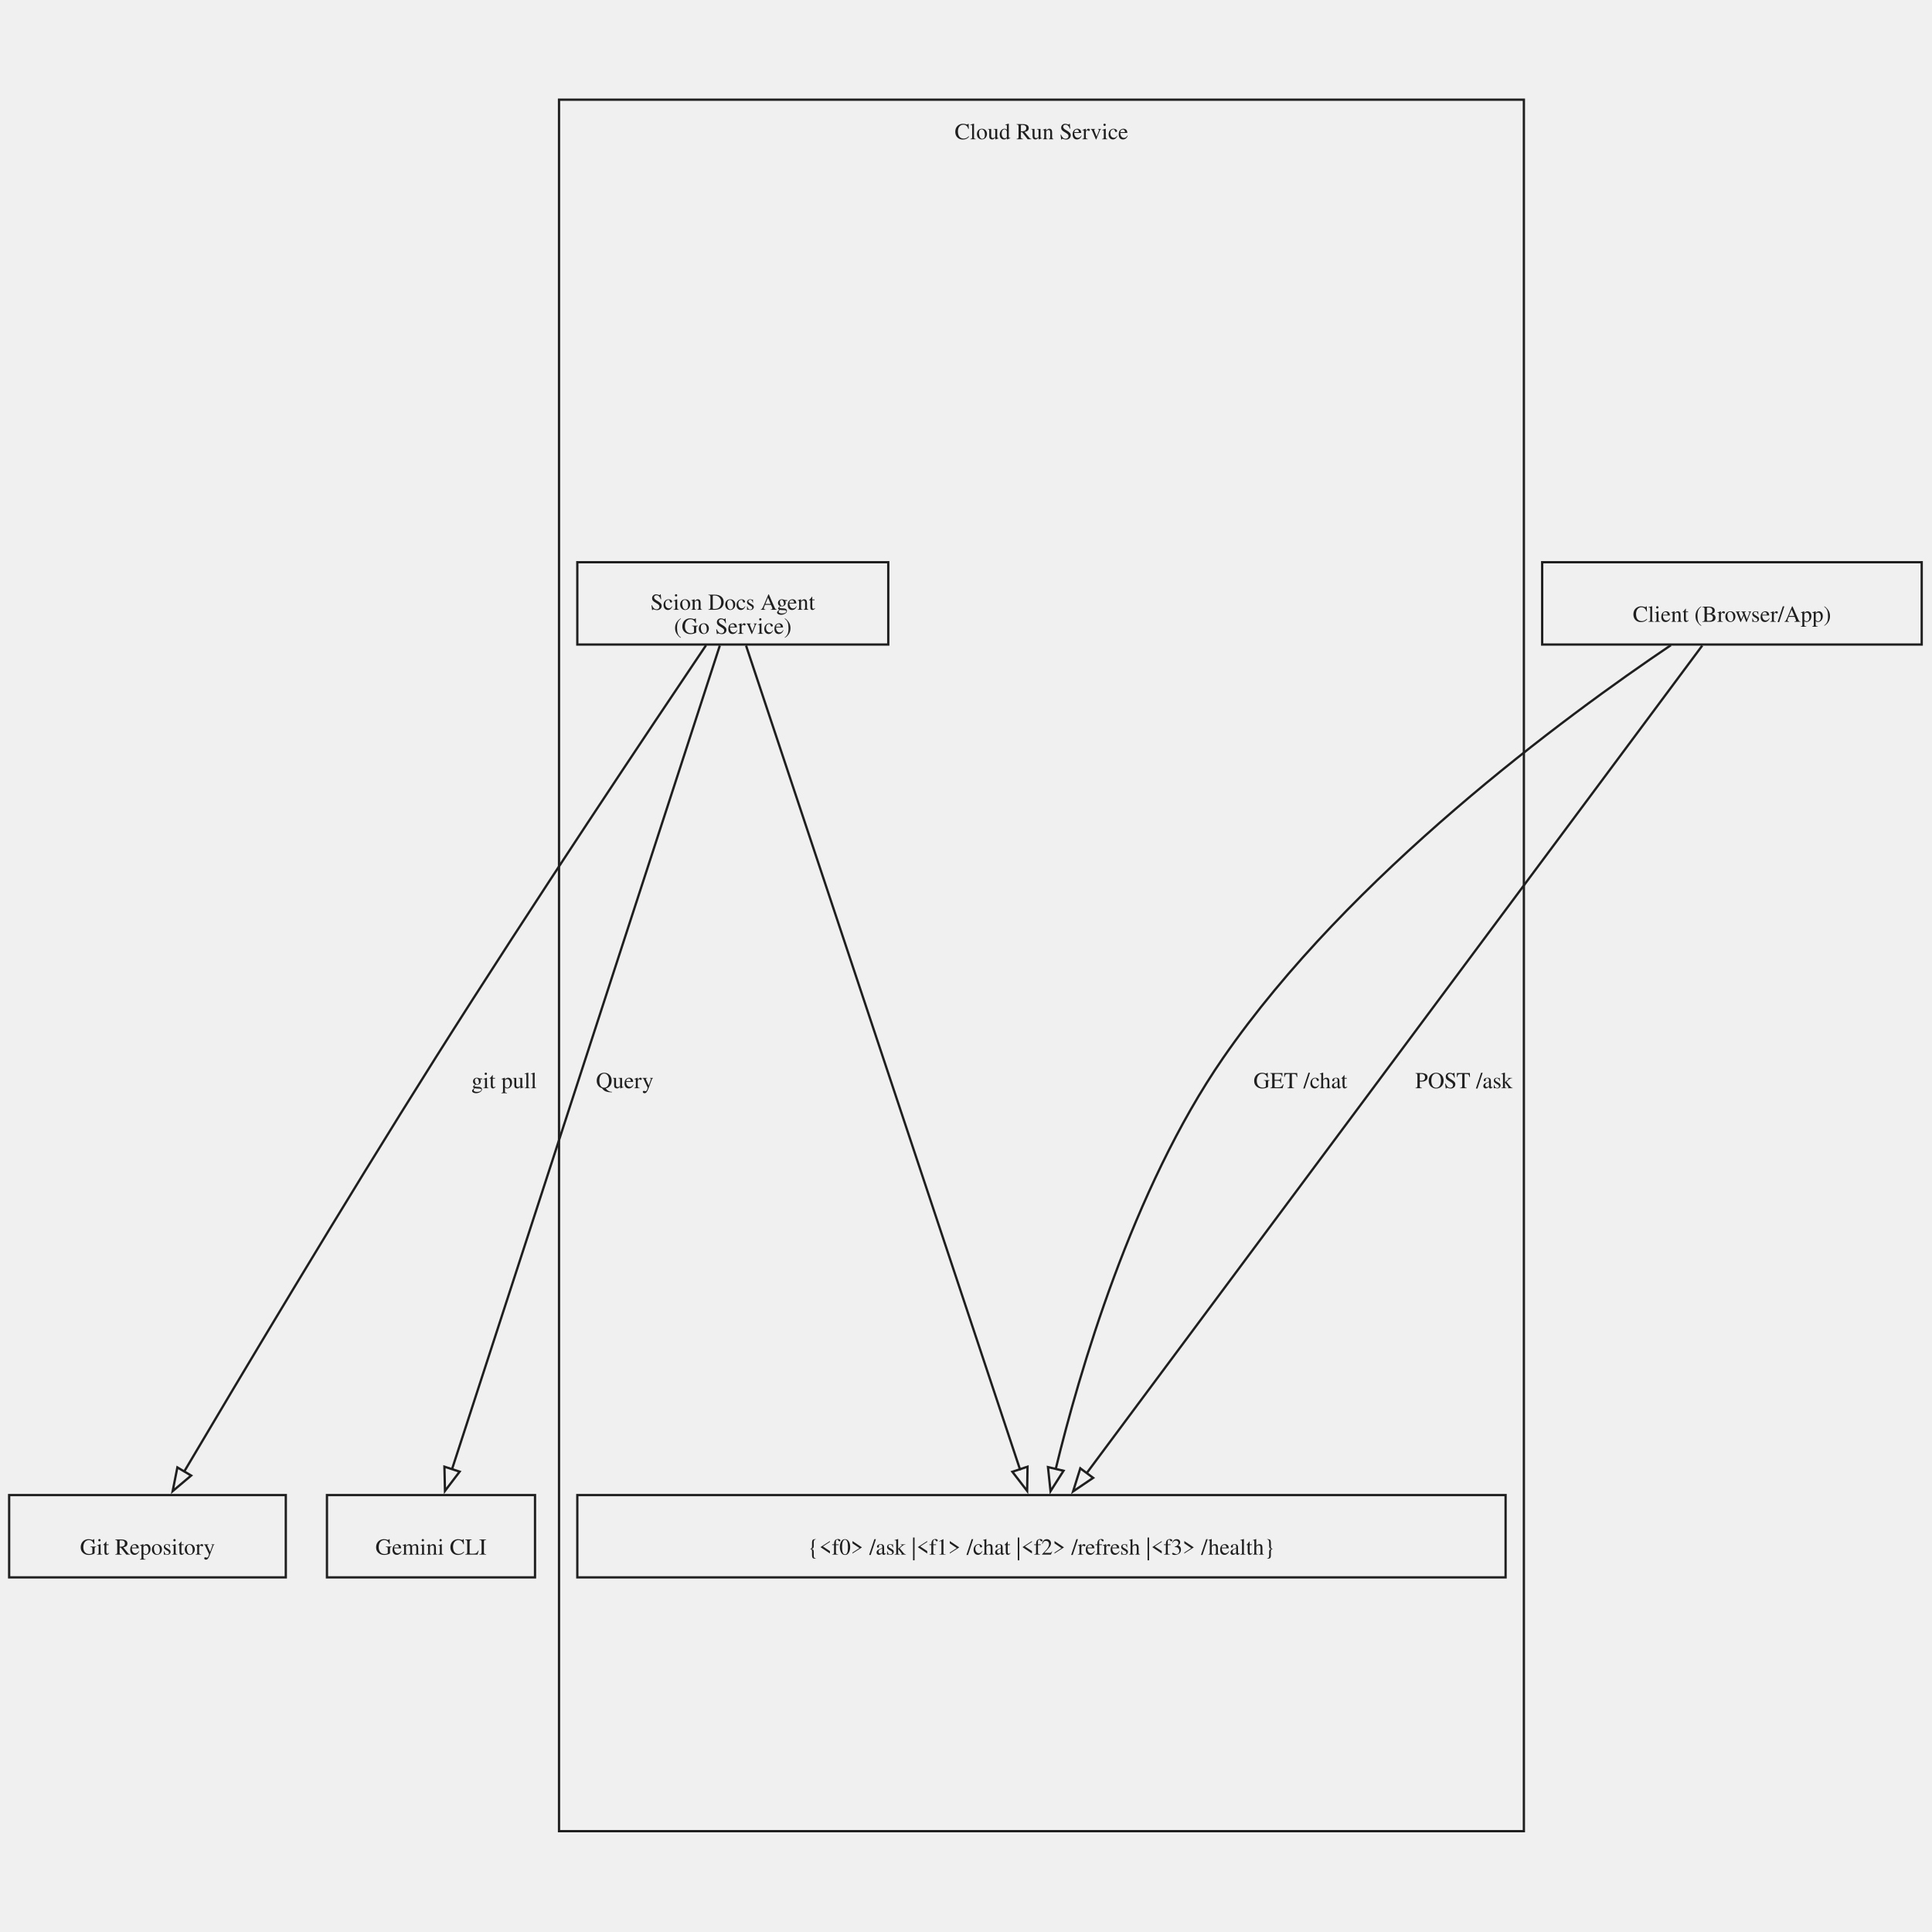
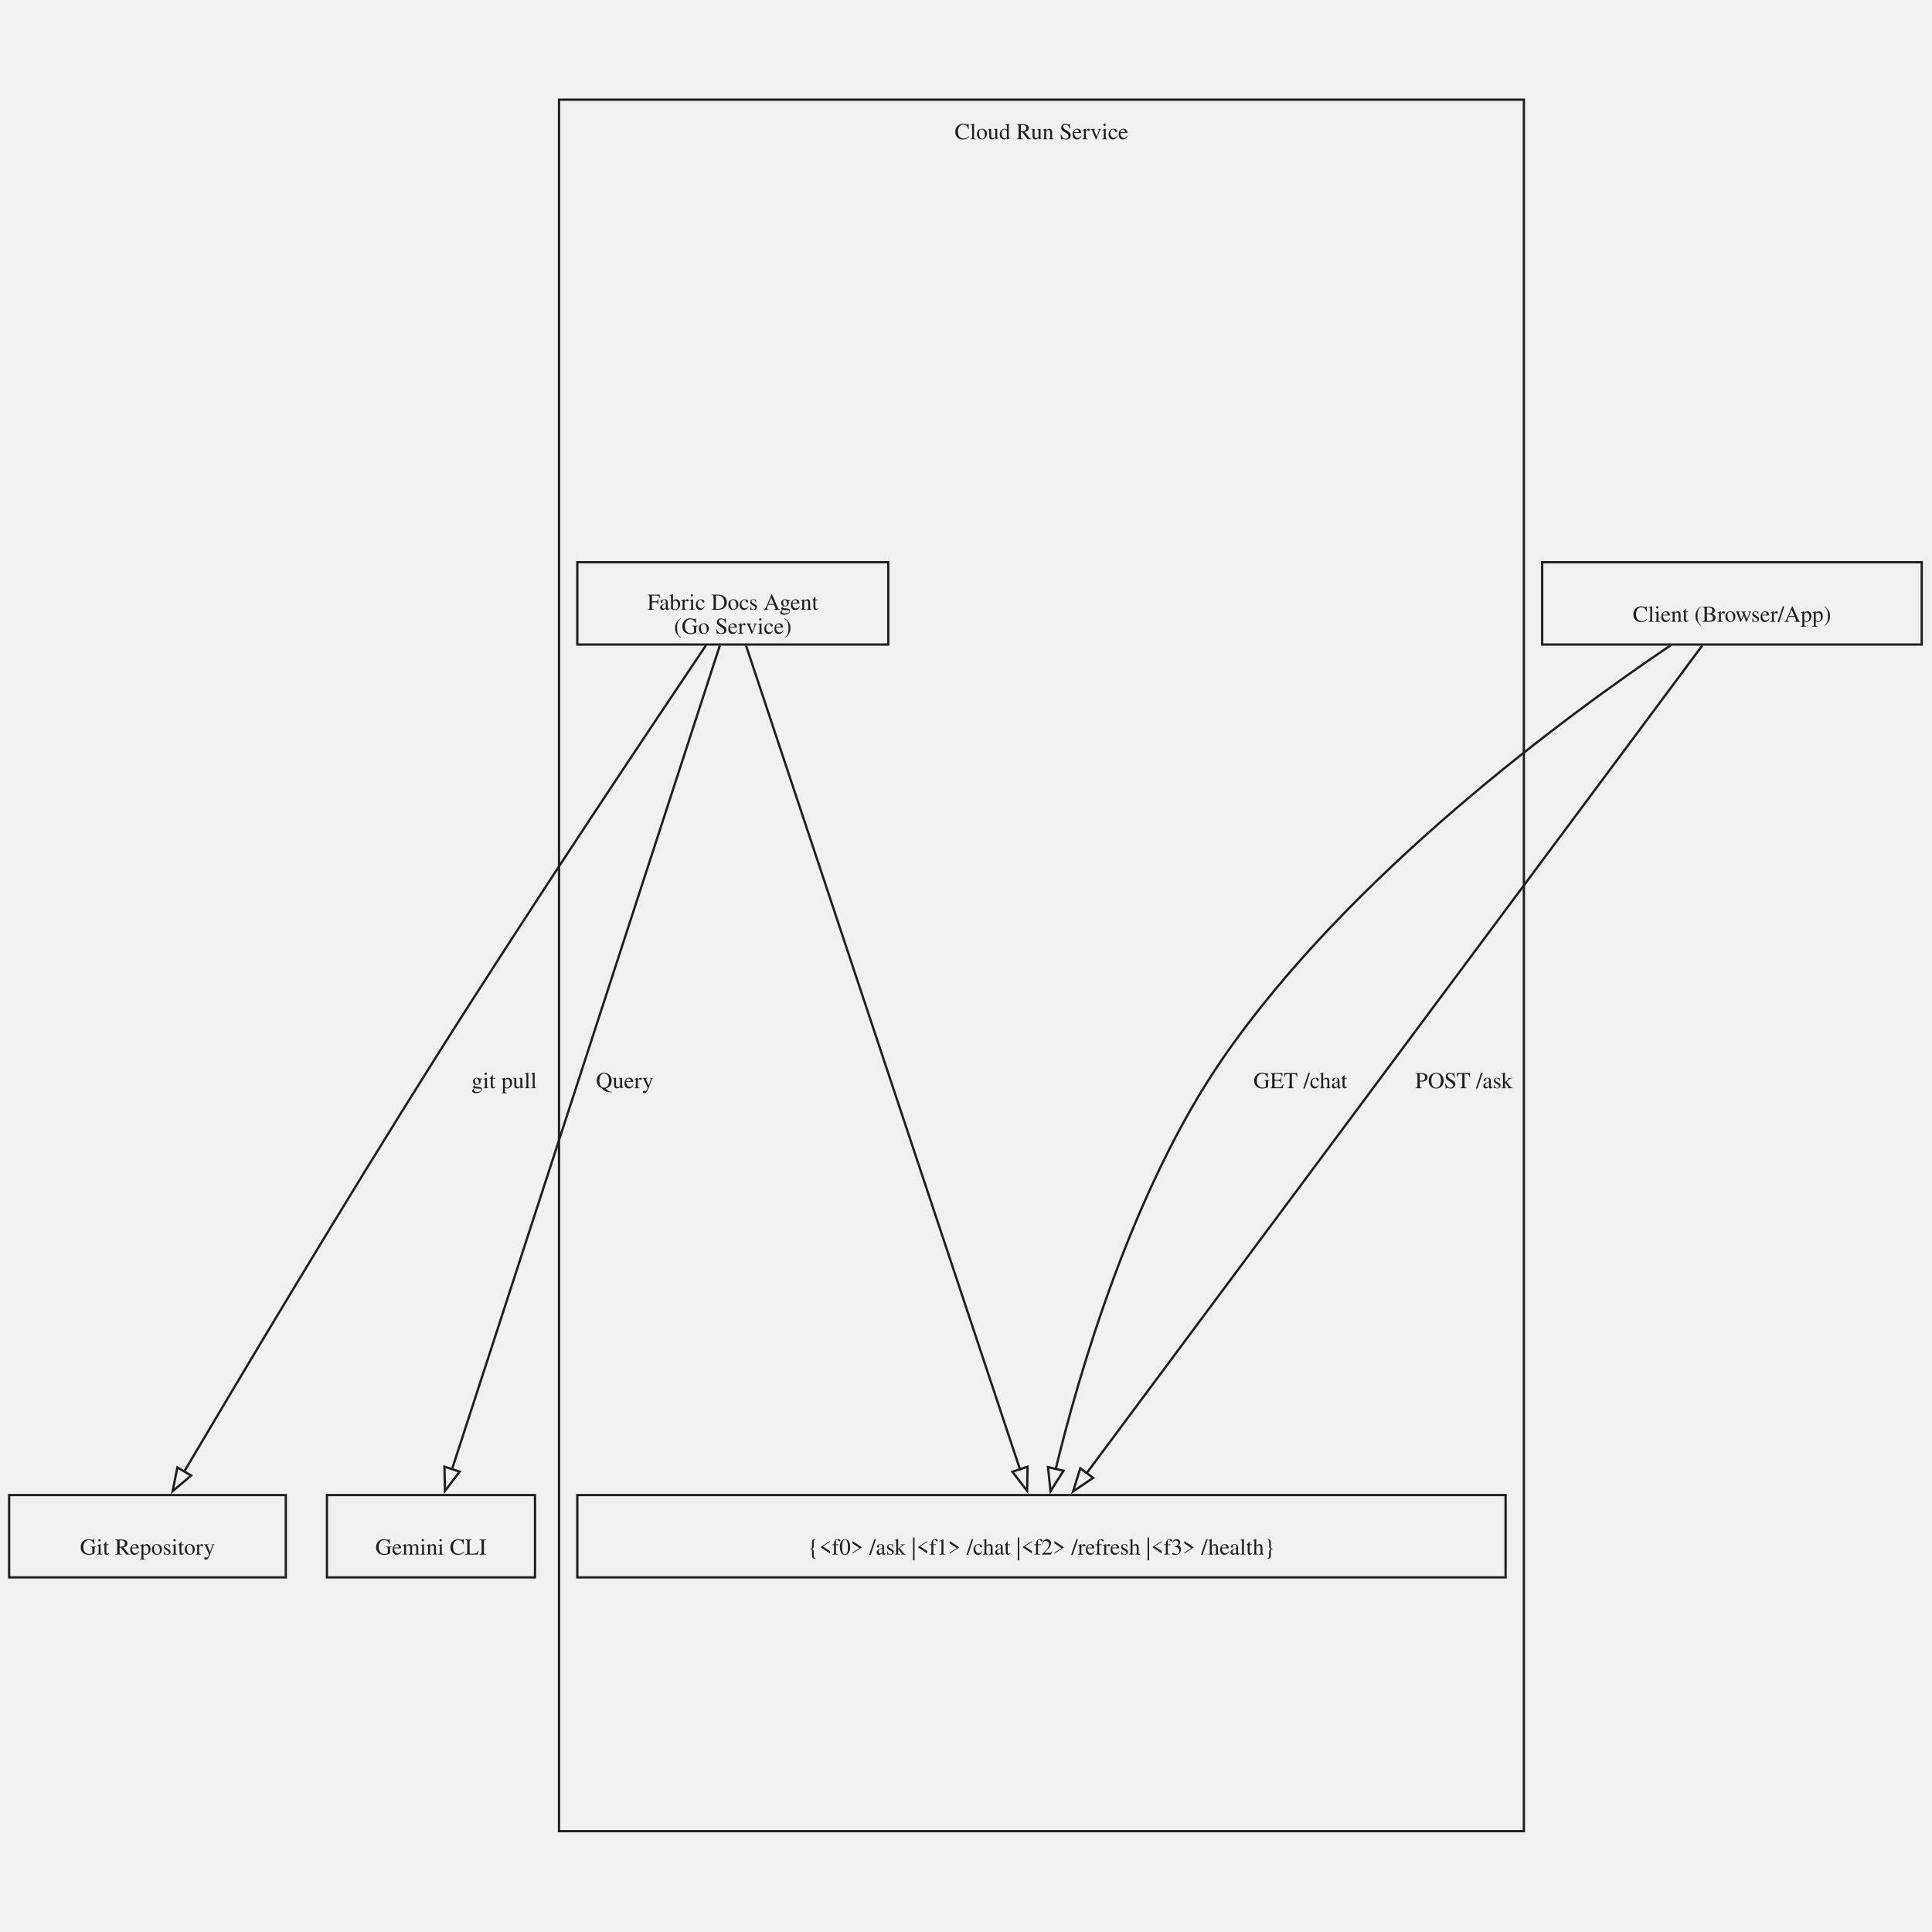
<svg xmlns="http://www.w3.org/2000/svg" width="845pt" height="845pt" viewBox="0.00 0.00 845.00 845.00">
  <style>
  * {
    fill: transparent !important;
    stroke: #1f1f1f !important;
    stroke-width: 1 !important;
  }
  polygon:not(.cluster *, .node *, .edge *, text) {
    stroke: transparent !important;
  }
  text {
    font-size: 10px !important;
    font-family: monospace !important;
    fill: #1f1f1f !important;
    stroke: transparent !important;
    transform: translateY(-0.5em);
  }
</style>
  <g id="graph0" class="graph" transform="scale(1 1) rotate(0) translate(4 840.5)">
    <polygon fill="white" stroke="none" points="-4,4 -4,-840.5 840.5,-840.5 840.5,4 -4,4" />
    <g id="clust1" class="cluster">
      <polygon fill="none" stroke="black" points="240.5,-39.6 240.5,-796.9 662.5,-796.9 662.5,-39.6 240.5,-39.6" />
      <text xml:space="preserve" text-anchor="middle" x="451.5" y="-779.6" font-family="Times,serif" font-size="14.00">Cloud Run Service</text>
    </g>
    <g id="node1" class="node">
      <polygon fill="lightblue" stroke="black" points="384.5,-594.6 248.5,-594.6 248.5,-558.6 384.5,-558.6 384.5,-594.6" />
-       <text xml:space="preserve" text-anchor="middle" x="316.5" y="-573.8" font-family="Times,serif" font-size="14.00">Scion Docs Agent</text>
+       <text xml:space="preserve" text-anchor="middle" x="316.5" y="-573.8" font-family="Times,serif" font-size="14.00">Fabric Docs Agent</text>
      <text xml:space="preserve" text-anchor="middle" x="316.5" y="-563.3" font-family="Times,serif" font-size="14.00">(Go Service)</text>
    </g>
    <g id="node2" class="node">
      <polygon fill="lightblue" stroke="black" points="654.5,-186.6 248.5,-186.6 248.5,-150.6 654.5,-150.6 654.5,-186.6" />
      <text xml:space="preserve" text-anchor="middle" x="451.5" y="-160.55" font-family="Times,serif" font-size="14.00">{&lt;f0&gt; /ask |&lt;f1&gt; /chat |&lt;f2&gt; /refresh |&lt;f3&gt; /health}</text>
    </g>
    <g id="edge1" class="edge">
      <path fill="none" stroke="black" d="M322.3,-558.15C343.42,-494.64 416.31,-275.44 442.25,-197.43" />
      <polygon fill="black" stroke="black" points="445.41,-199.01 445.24,-188.41 438.77,-196.8 445.41,-199.01" />
    </g>
    <g id="node4" class="node">
      <polygon fill="lightblue" stroke="black" points="230,-186.6 139,-186.6 139,-150.6 230,-150.6 230,-186.6" />
      <text xml:space="preserve" text-anchor="middle" x="184.5" y="-160.55" font-family="Times,serif" font-size="14.00">Gemini CLI</text>
    </g>
    <g id="edge4" class="edge">
      <path fill="none" stroke="black" d="M310.83,-558.15C290.22,-494.77 219.2,-276.33 193.7,-197.91" />
      <polygon fill="black" stroke="black" points="197.04,-196.85 190.62,-188.42 190.38,-199.01 197.04,-196.85" />
      <text xml:space="preserve" text-anchor="middle" x="269.25" y="-364.55" font-family="Times,serif" font-size="14.00">Query</text>
    </g>
    <g id="node5" class="node">
      <polygon fill="lightblue" stroke="black" points="121,-186.6 0,-186.6 0,-150.6 121,-150.6 121,-186.6" />
      <text xml:space="preserve" text-anchor="middle" x="60.5" y="-160.55" font-family="Times,serif" font-size="14.00">Git Repository</text>
    </g>
    <g id="edge5" class="edge">
      <path fill="none" stroke="black" d="M304.8,-558.28C281.76,-524.06 229.03,-445.26 186.5,-377.85 145.93,-313.55 100.15,-236.76 76.52,-196.81" />
      <polygon fill="black" stroke="black" points="79.61,-195.14 71.51,-188.31 73.58,-198.7 79.61,-195.14" />
      <text xml:space="preserve" text-anchor="middle" x="216.5" y="-364.55" font-family="Times,serif" font-size="14.00">git pull</text>
    </g>
    <g id="node3" class="node">
      <polygon fill="lightblue" stroke="black" points="836.5,-594.6 670.5,-594.6 670.5,-558.6 836.5,-558.6 836.5,-594.6" />
      <text xml:space="preserve" text-anchor="middle" x="753.5" y="-568.55" font-family="Times,serif" font-size="14.00">Client (Browser/App)</text>
    </g>
    <g id="edge2" class="edge">
      <path fill="none" stroke="black" d="M740.52,-558.15C692.99,-494.25 528.22,-272.73 471.14,-196" />
      <polygon fill="black" stroke="black" points="474.11,-194.13 465.33,-188.19 468.49,-198.3 474.11,-194.13" />
      <text xml:space="preserve" text-anchor="middle" x="636.25" y="-364.55" font-family="Times,serif" font-size="14.00">POST /ask</text>
    </g>
    <g id="edge3" class="edge">
      <path fill="none" stroke="black" d="M726.8,-558.32C680.83,-527.33 586.36,-458 531,-377.85 491.18,-320.2 467.92,-239.93 457.71,-197.87" />
      <polygon fill="black" stroke="black" points="461.16,-197.24 455.47,-188.3 454.35,-198.84 461.16,-197.24" />
      <text xml:space="preserve" text-anchor="middle" x="564.75" y="-364.55" font-family="Times,serif" font-size="14.00">GET /chat</text>
    </g>
  </g>
</svg>
